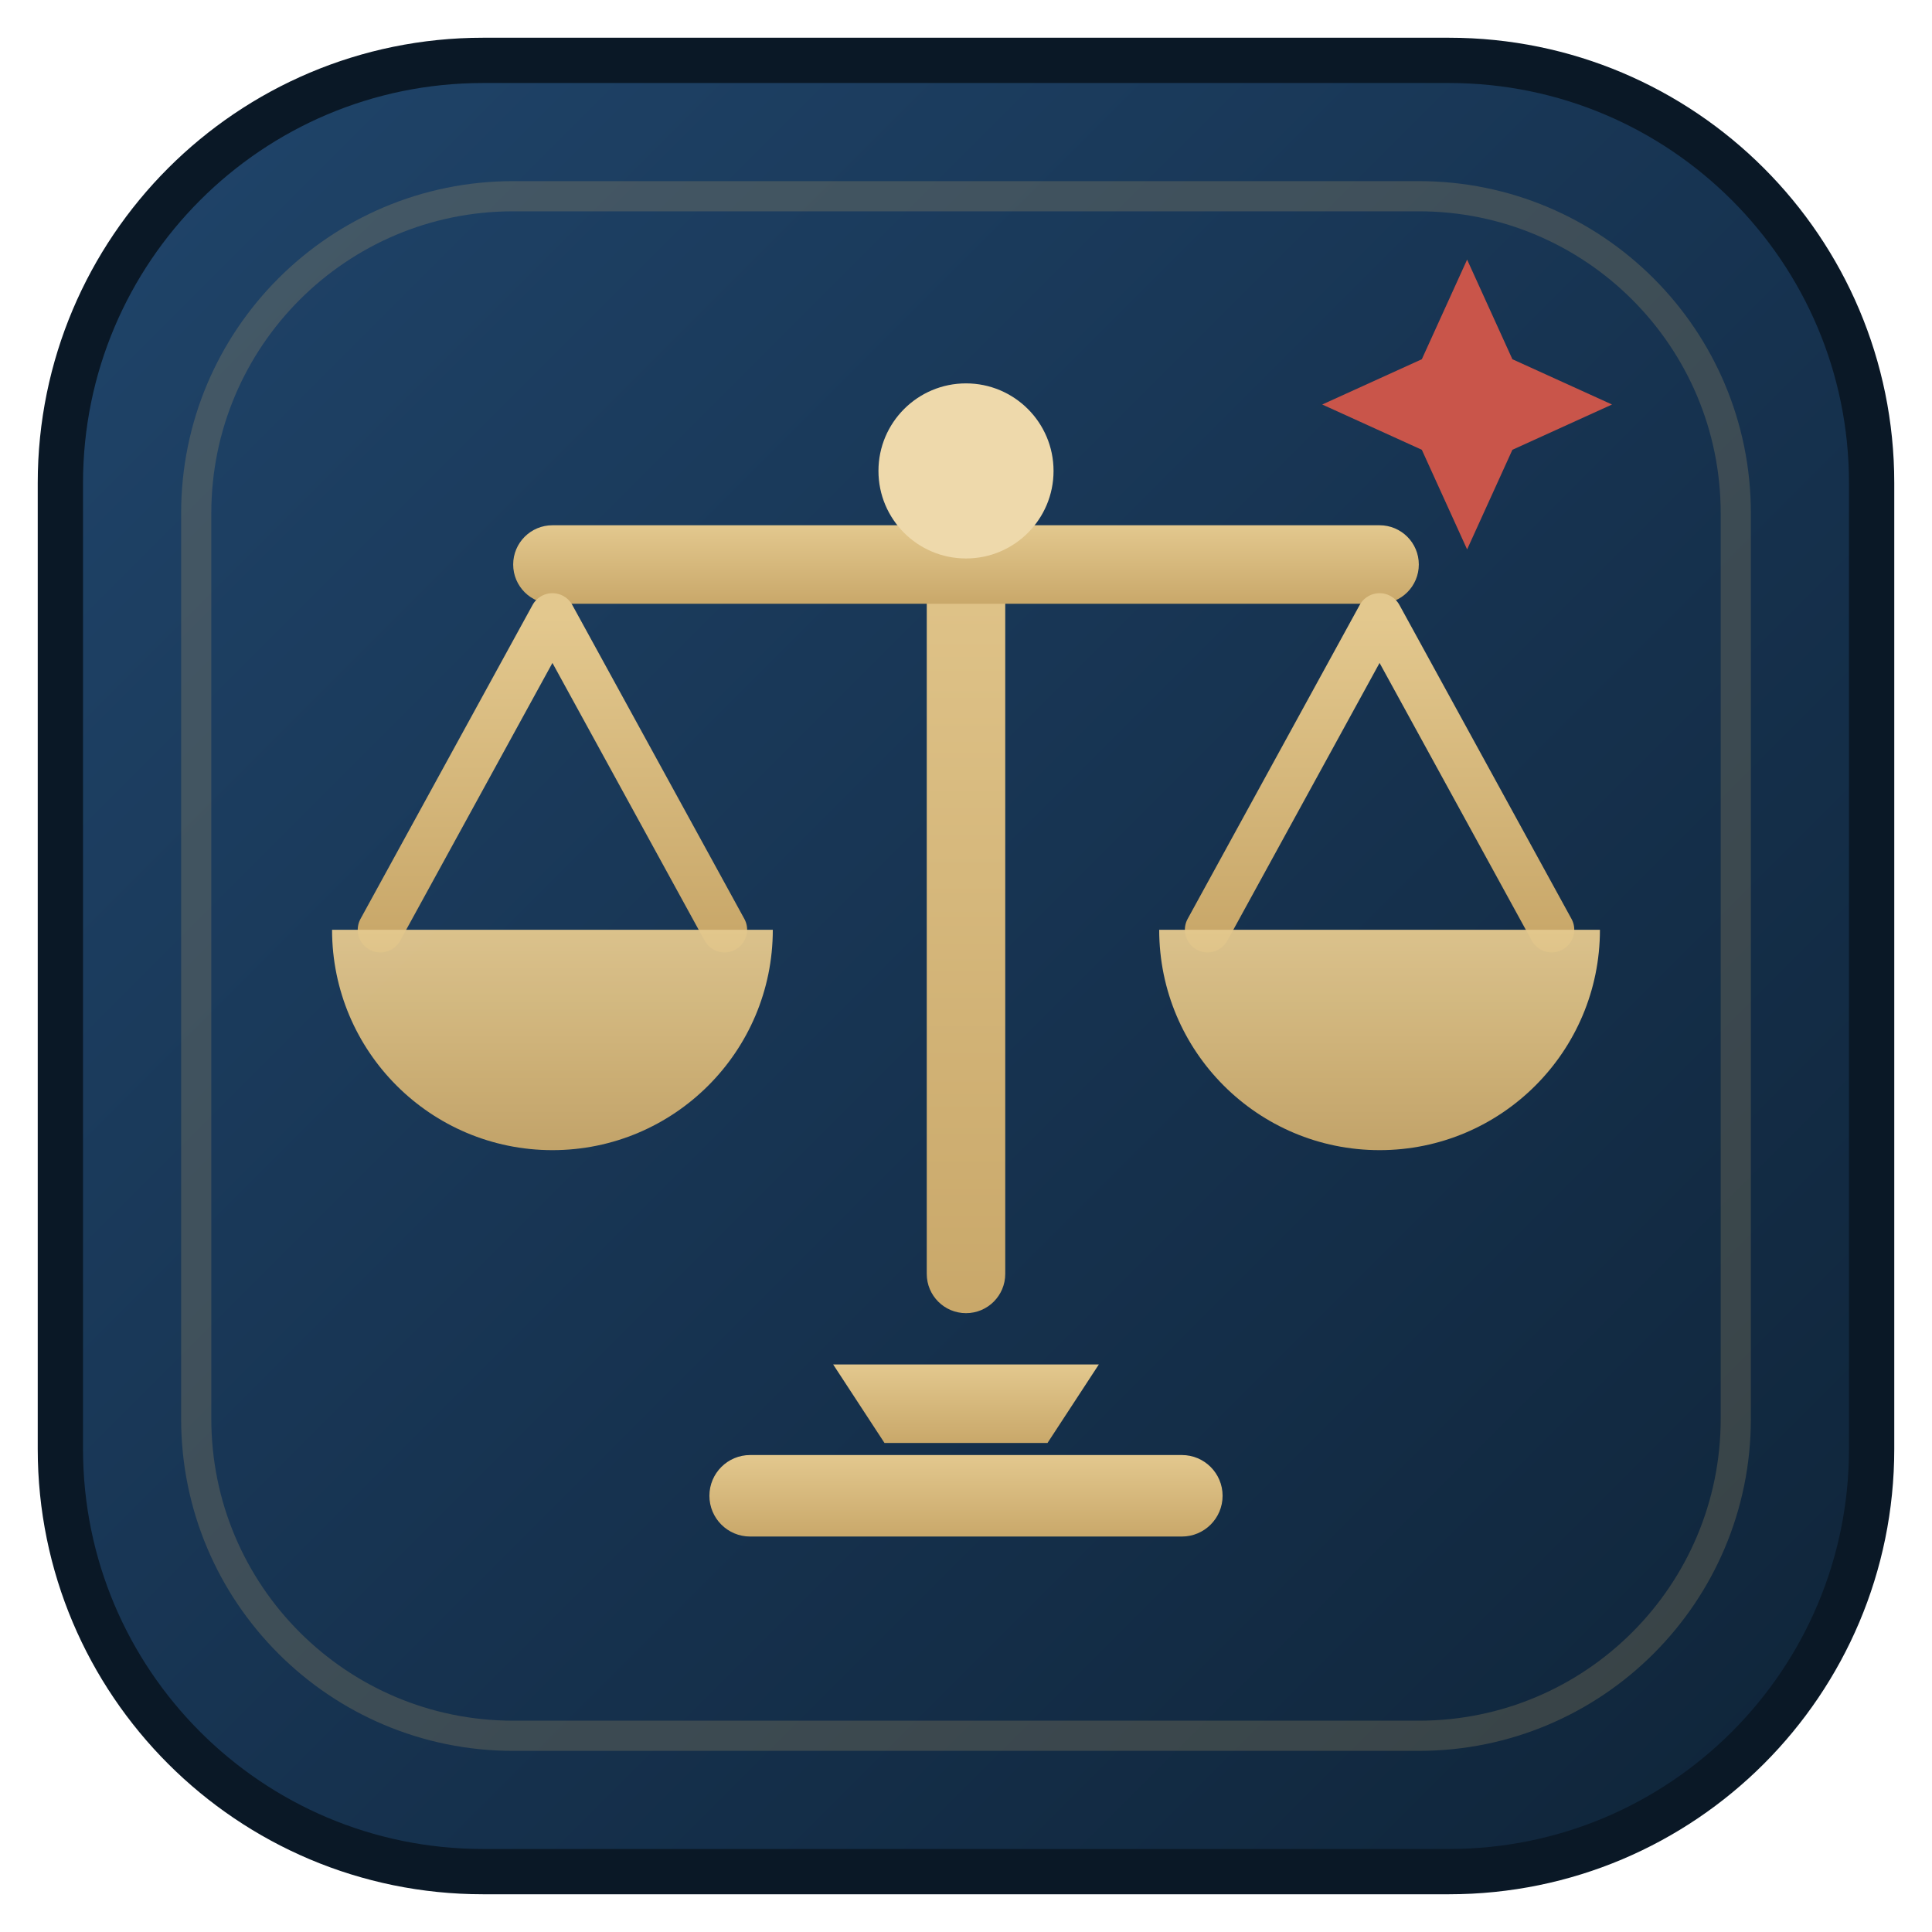
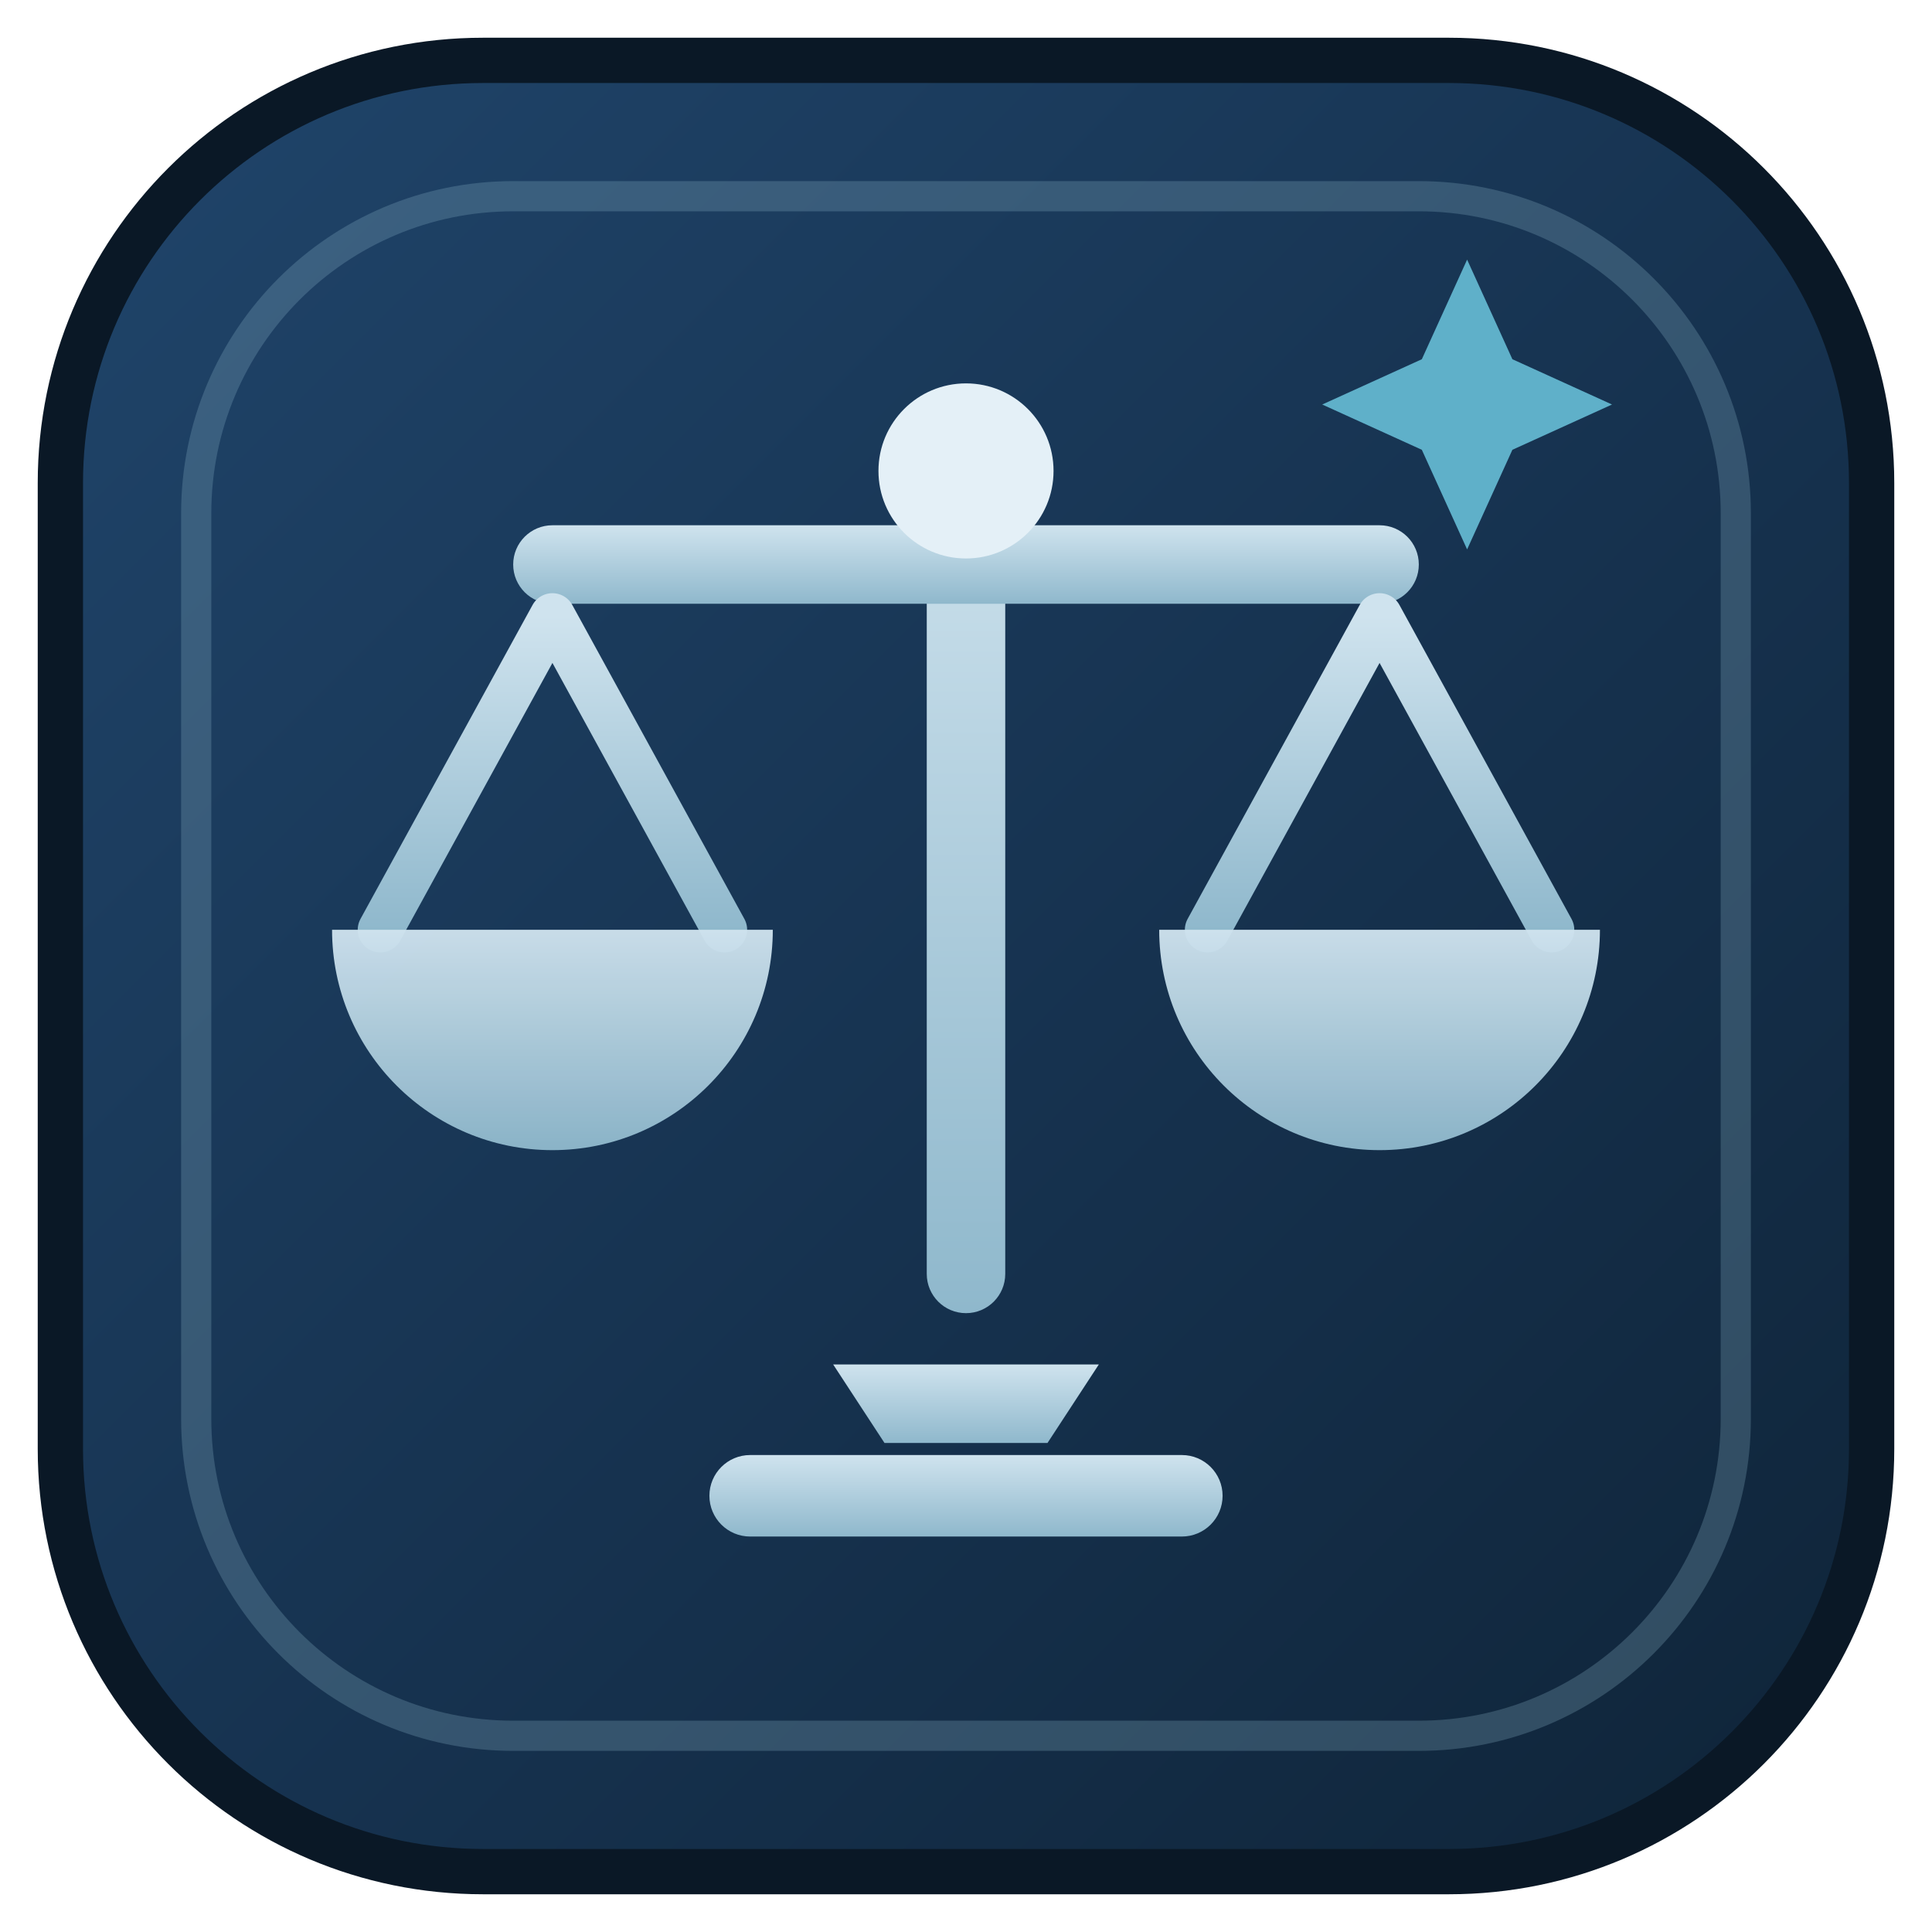
<svg xmlns="http://www.w3.org/2000/svg" viewBox="0 0 64 64" width="64" height="64">
  <defs>
    <linearGradient id="badge" x1="0" y1="0" x2="1" y2="1">
      <stop offset="0" stop-color="#20456b" />
      <stop offset=".55" stop-color="#16324f" />
      <stop offset="1" stop-color="#0f2438" />
    </linearGradient>
    <linearGradient id="gold" x1="0" y1="0" x2="0" y2="1">
-       <stop offset="0" stop-color="#e3c88e" />
-       <stop offset="1" stop-color="#c9a86a" />
+       <stop offset="0" stop-color="#cfe3ee" />
+       <stop offset="1" stop-color="#8fb8cc" />
    </linearGradient>
  </defs>
  <rect x="2" y="2" width="60" height="60" rx="14" fill="url(#badge)" stroke="#0a1826" stroke-width="1.5" />
-   <rect x="6.5" y="6.5" width="51" height="51" rx="10.5" fill="none" stroke="#c9a86a" stroke-opacity=".22" />
+   <rect x="6.5" y="6.5" width="51" height="51" rx="10.5" fill="none" stroke="#8fb8cc" stroke-opacity=".26" />
  <rect x="30.7" y="14.5" width="2.6" height="29" rx="1.3" fill="url(#gold)" />
  <rect x="17" y="17.4" width="30" height="2.6" rx="1.3" fill="url(#gold)" />
-   <circle cx="32" cy="15.6" r="2.9" fill="#eed9ab" />
+   <circle cx="32" cy="15.6" r="2.9" fill="#e4f0f7" />
  <g stroke="url(#gold)" stroke-width="1.5" fill="none" stroke-linecap="round">
    <path d="M18.3 20.4 L12.6 30.8 M18.3 20.4 L24 30.8" />
    <path d="M45.7 20.4 L40 30.8 M45.7 20.4 L51.4 30.8" />
  </g>
  <path d="M11 30.8 a7.3 7.3 0 0 0 14.6 0 z" fill="url(#gold)" opacity=".96" />
  <path d="M38.4 30.8 a7.3 7.3 0 0 0 14.6 0 z" fill="url(#gold)" opacity=".96" />
  <path d="M27.6 45.2 h8.8 l-1.7 2.6 h-5.4 z" fill="url(#gold)" />
  <rect x="23.5" y="48.2" width="17" height="2.7" rx="1.35" fill="url(#gold)" />
-   <path d="M48.6 8.6 l1.5 3.3 3.3 1.5 -3.3 1.5 -1.5 3.3 -1.5 -3.3 -3.3 -1.5 3.3 -1.5 z" fill="#c9554a" />
+   <path d="M48.6 8.6 l1.5 3.3 3.3 1.5 -3.3 1.5 -1.5 3.3 -1.5 -3.3 -3.3 -1.5 3.3 -1.5 z" fill="#5fb0c9" />
</svg>
